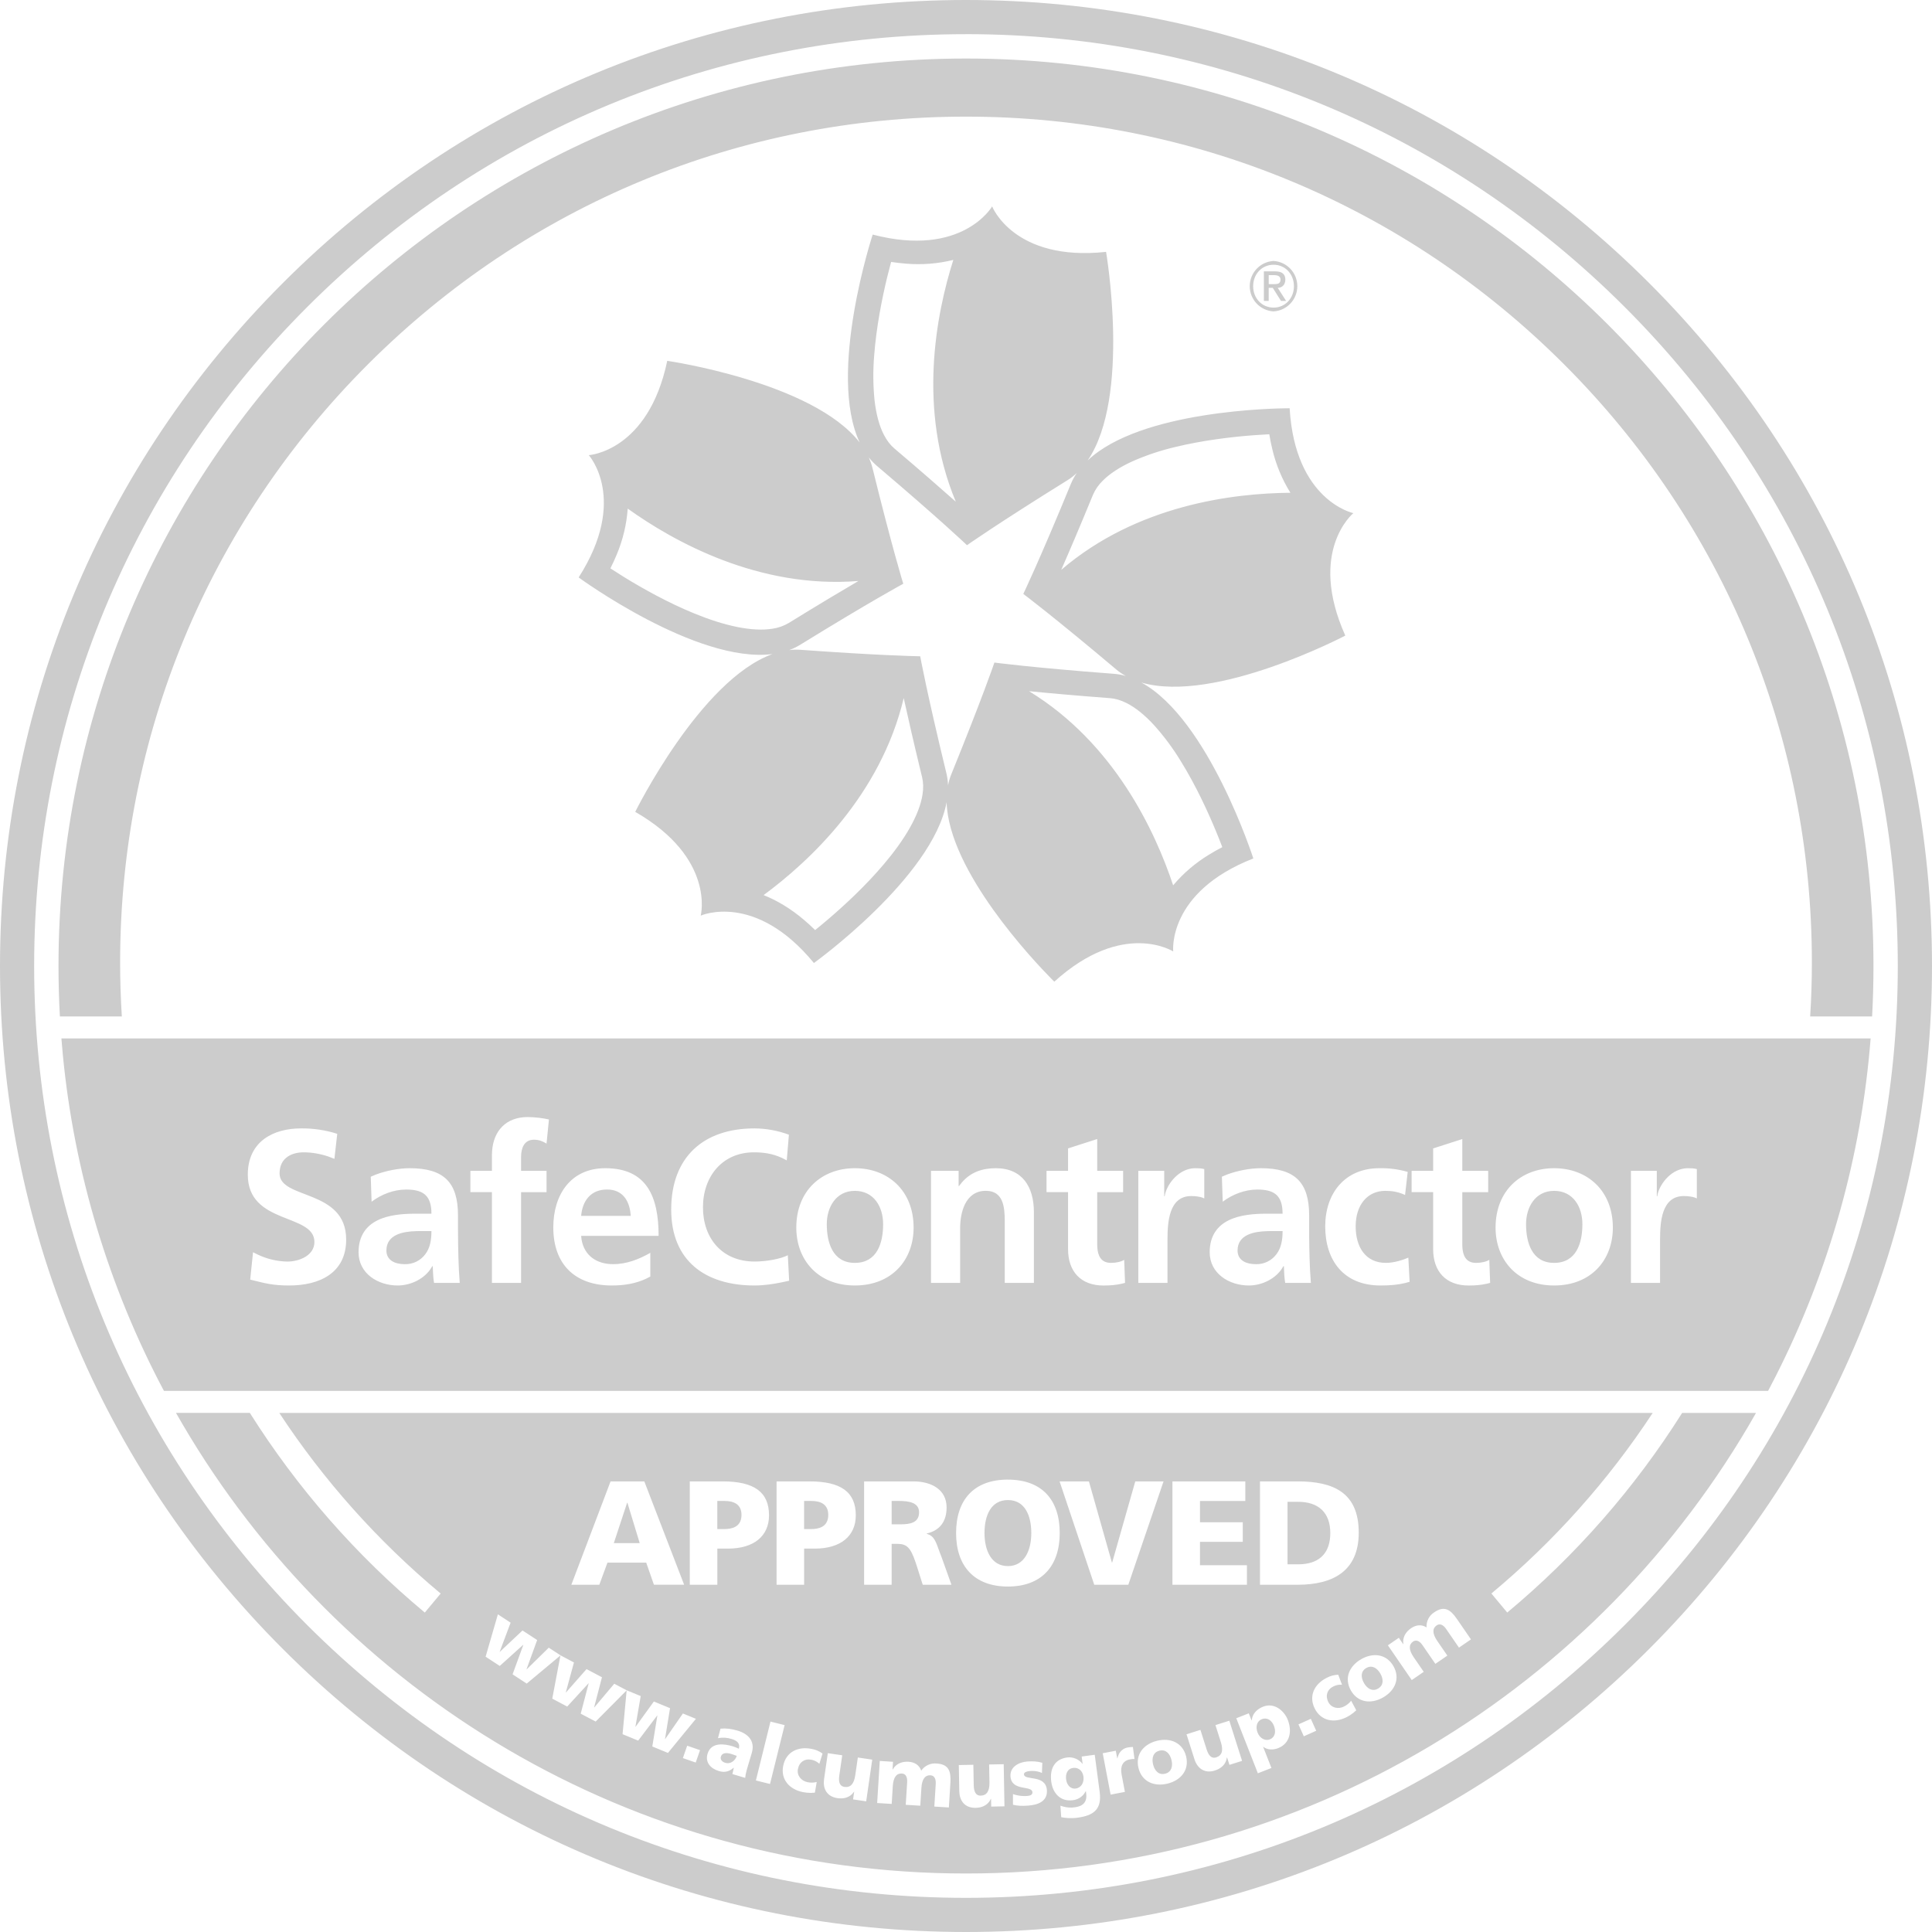
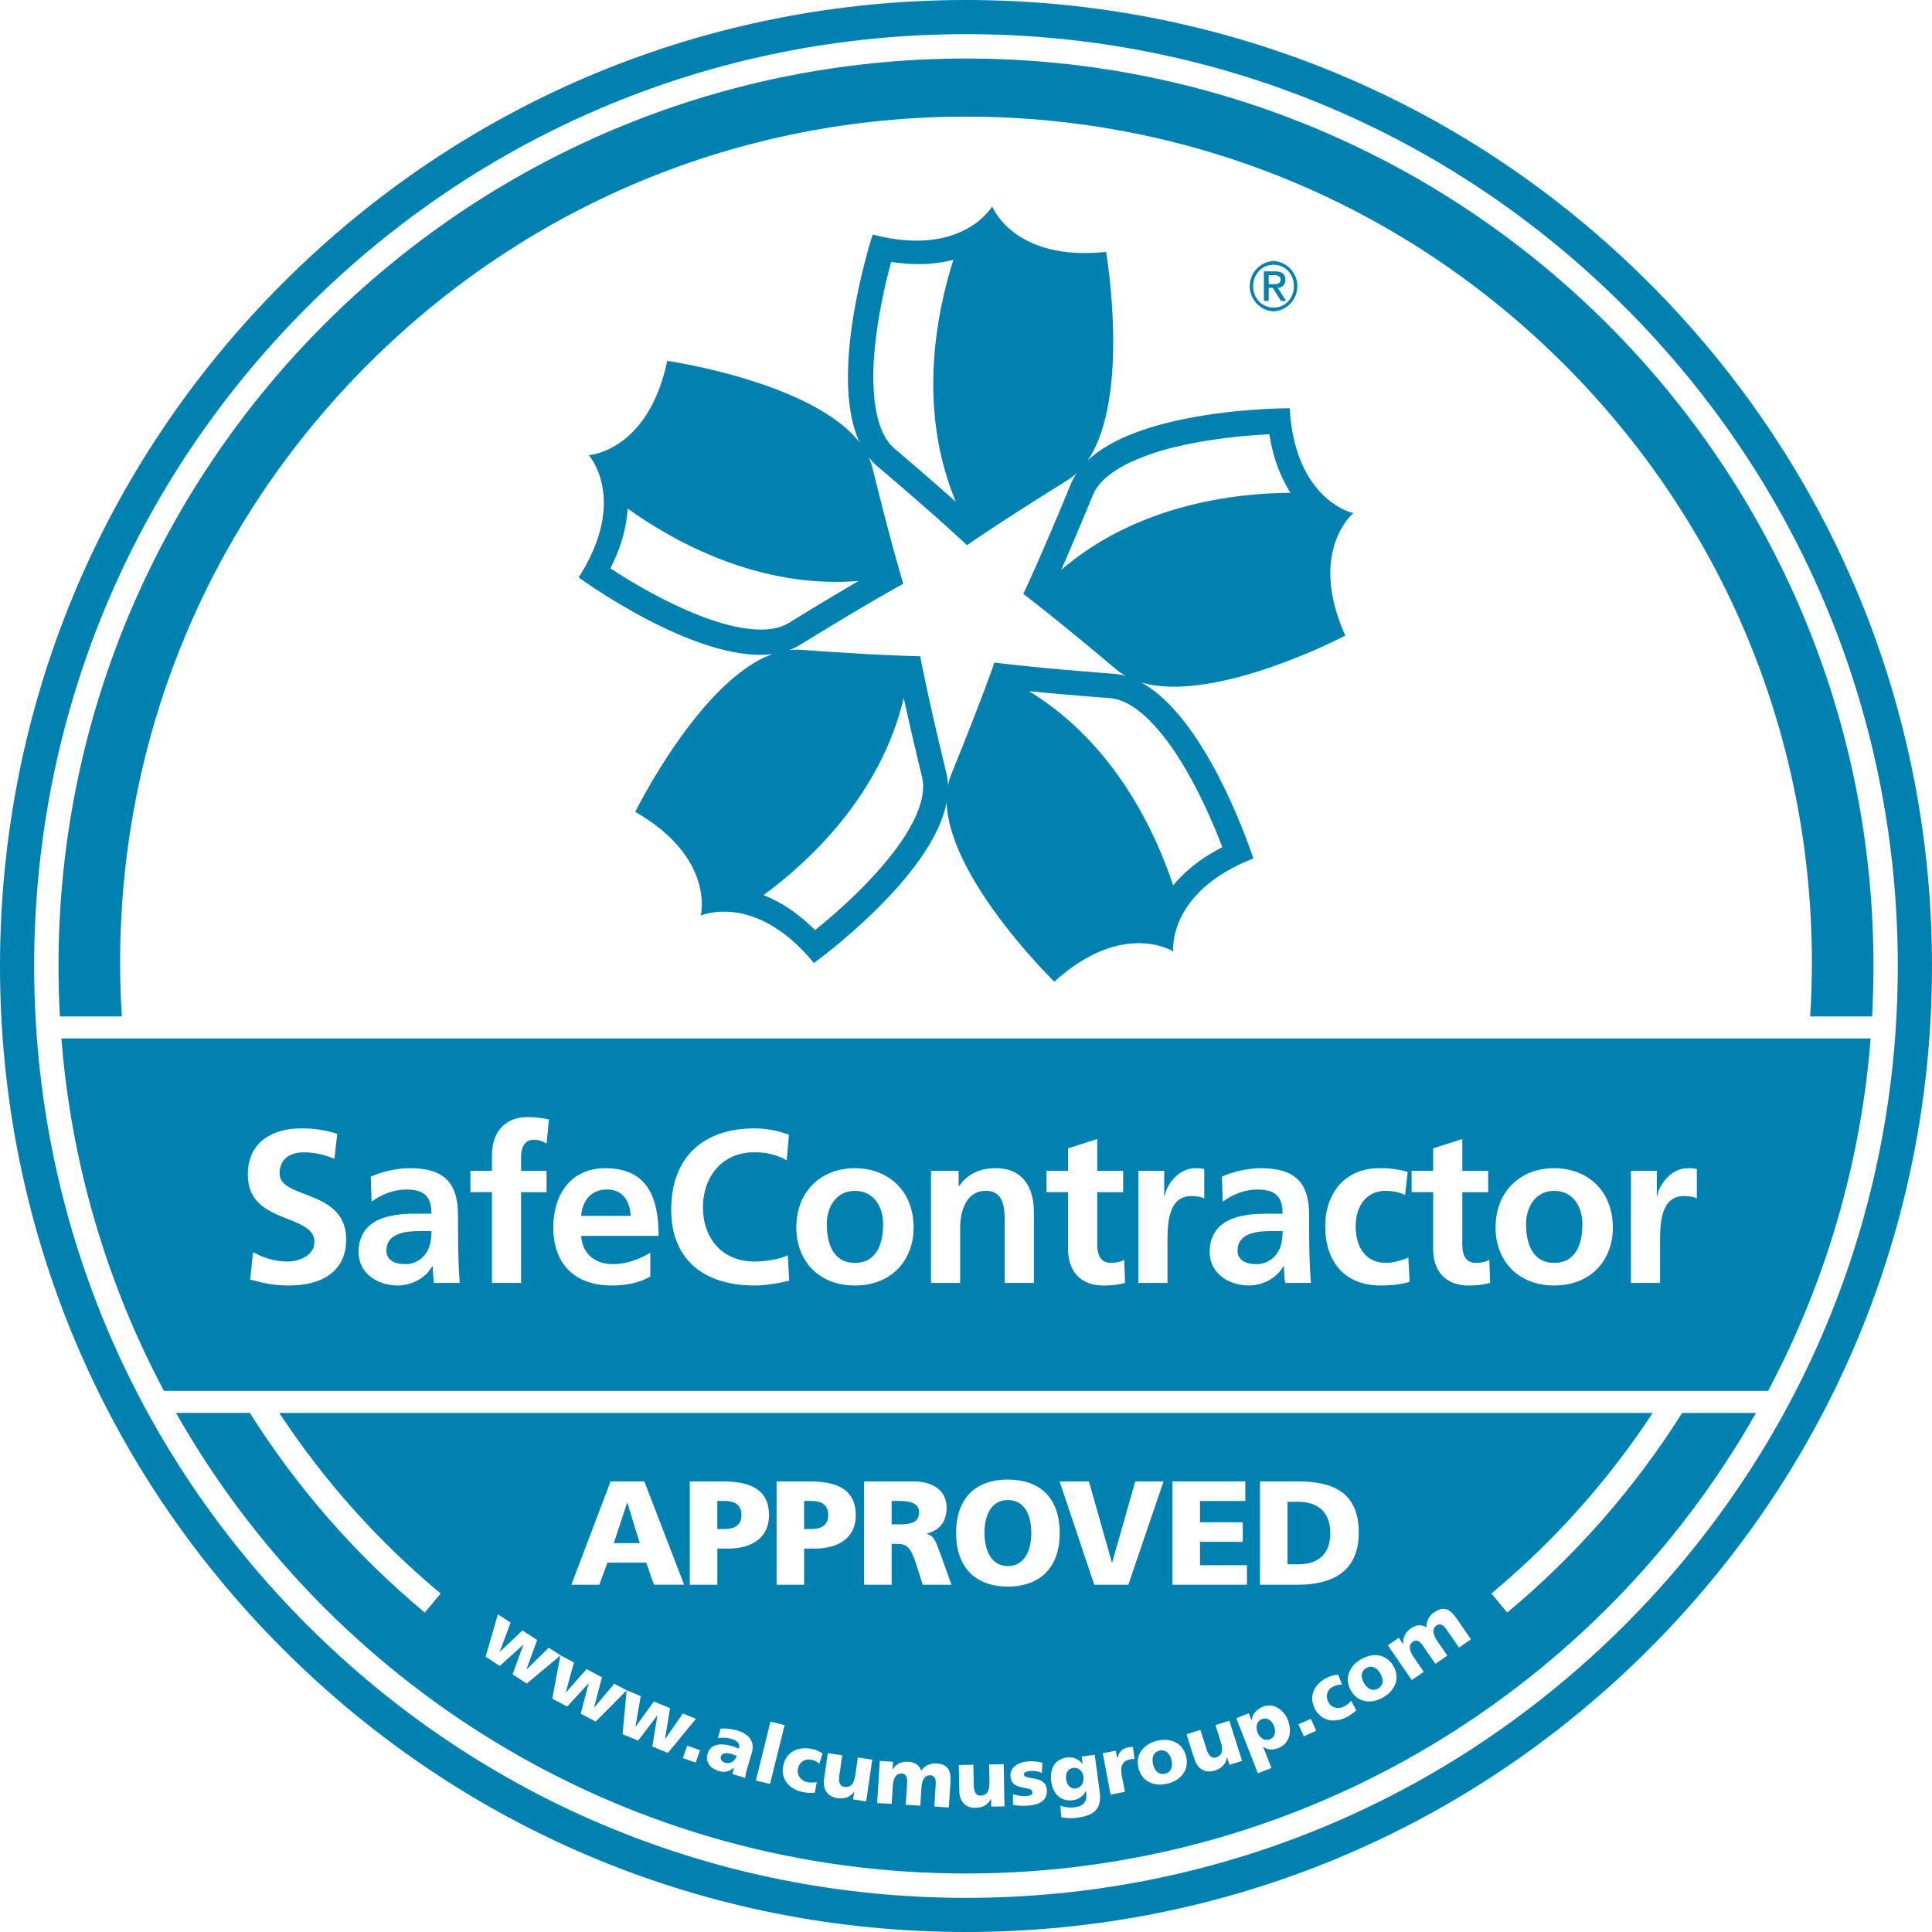
<svg xmlns="http://www.w3.org/2000/svg" width="68" height="68">
-   <path fill="#CCC" d="M34 0c9.082 0 17.62 3.537 24.042 9.959C64.463 16.38 68 24.919 68 33.999c0 9.082-3.537 17.62-9.958 24.042C51.62 64.463 43.082 68 34 68s-17.62-3.537-24.042-9.959C3.537 51.62 0 43.081 0 34c0-9.082 3.537-17.62 9.958-24.041C16.38 3.537 24.918 0 34 0zm0 1.203c-8.76 0-16.996 3.412-23.19 9.606C4.614 17.004 1.202 25.24 1.202 34c0 8.761 3.412 16.997 9.606 23.192 6.195 6.194 14.43 9.606 23.191 9.606 8.76 0 16.996-3.412 23.19-9.606 6.195-6.195 9.607-14.43 9.607-23.191 0-8.76-3.412-16.996-9.606-23.19C50.996 4.614 42.76 1.202 34 1.202zM8.794 49.73a29.87 29.87 0 006.158 7.027l.558-.67c-2.224-1.853-4.13-3.999-5.68-6.357h48.34a29 29 0 01-5.678 6.356l.558.67a29.865 29.865 0 006.156-7.026h2.6C56.318 59.409 45.922 65.941 34 65.941c-11.76 0-22.037-6.357-27.58-15.821l-.226-.391h2.6zm29.737 12.032l-.46.062.035.265a.594.594 0 00-.545-.232c-.457.061-.619.416-.56.853.057.435.35.706.753.652a.578.578 0 00.406-.23l.054-.087h.006l.01.078c.039.288-.1.448-.394.487a.976.976 0 01-.416-.026l-.097-.03.028.405c.124.026.331.05.574.018.55-.074.82-.28.791-.793l-.012-.124-.173-1.298zm-3.204.332l-.513.01.012.626c.006.319-.1.466-.31.47-.123.002-.213-.068-.238-.273l-.006-.096-.013-.717-.512.01.017.925c.006.307.173.589.578.581.2-.004.377-.076.486-.232l.048-.085h.006l.005.273.467-.009-.027-1.483zm-4.362-.114l-.092 1.48.512.032.038-.625c.02-.319.137-.457.32-.445.123.007.18.103.186.236v.069l-.05.796.512.032.039-.626c.02-.318.137-.456.318-.445.125.007.18.103.187.236v.07l-.05.795.512.032.054-.872c.025-.401-.057-.649-.483-.675a.587.587 0 00-.544.251c-.067-.198-.235-.3-.445-.313-.2-.012-.383.046-.504.193l-.055.08h-.006l.017-.272-.466-.03zm5.327.013l-.132.005c-.295.023-.62.187-.594.528.04.533.753.303.772.552.008.102-.093.127-.198.135a1.24 1.24 0 01-.385-.036l-.102-.03v.374c.153.037.311.048.541.03.335-.024.682-.15.653-.545-.043-.562-.79-.323-.807-.553-.006-.082.117-.112.228-.12a.905.905 0 01.312.033l.093.036.013-.358a1.163 1.163 0 00-.26-.047l-.134-.004zm-7.156-.287l-.132.916c-.045.304.075.61.475.667.198.029.386-.014.518-.15l.062-.076h.005l-.039.27.462.068.213-1.468-.507-.074-.09.62c-.045.316-.173.444-.382.414-.12-.018-.199-.102-.19-.307l.01-.096.103-.71-.508-.074zm10.74-.218a1.08 1.08 0 00-.175.016.434.434 0 00-.347.301l-.026.083h-.005l-.051-.268-.46.088.278 1.457.503-.096-.117-.615c-.054-.285.045-.48.28-.526.04-.007.077-.015.116-.017l.058.001-.055-.424zm-12.309.656c-.098.48.21.834.69.932.09.019.188.028.284.028l.14-.008.065-.376a.7.7 0 01-.327.006c-.218-.045-.382-.235-.334-.467.051-.251.25-.367.467-.323a.58.58 0 01.225.093l.062.05.112-.36a.917.917 0 00-.383-.163c-.48-.098-.902.106-1 .588zm10.567.386c.03.226-.093.397-.274.422-.152.02-.305-.092-.336-.32-.027-.2.05-.38.239-.406.229-.03.35.14.37.304zm2.59-1.26c-.476.117-.77.482-.653.96.117.476.547.664 1.023.547.475-.117.77-.482.653-.958-.118-.478-.548-.666-1.024-.549zm-13.606-.676l-.513 2.073.497.123.514-2.072-.498-.124zm-1.611.243l-.147.006-.09.335a.962.962 0 01.484.03c.177.052.306.147.251.342a1.49 1.49 0 00-.223-.088c-.262-.078-.75-.167-.879.267-.092.308.118.522.399.606.168.05.307.032.444-.059l.082-.063-.023.113-.027.115.45.135c.008-.08.023-.156.042-.231l.031-.113.158-.53c.13-.433-.138-.682-.501-.79a1.802 1.802 0 00-.304-.065l-.147-.01zm15.725 1.108c.053.213.006.427-.224.484-.23.056-.37-.112-.423-.325-.053-.216-.005-.43.224-.486.23-.056.37.112.423.327zm3.229-1.877c-.187.073-.336.206-.387.387l-.017.095-.006.003-.098-.25-.44.173.76 1.938.477-.187-.294-.75c.16.126.364.117.53.052.412-.161.499-.587.34-.996-.132-.334-.484-.615-.865-.465zm-1.193.495l-.488.155.189.597c.097.304.037.475-.164.539-.116.037-.223-.005-.304-.194l-.033-.09-.217-.684-.489.155.28.882c.093.293.334.515.719.393.19-.06.34-.18.4-.361l.022-.096.006-.002.083.26.445-.14-.449-1.414zm-17.542 1.167c.074.022.143.049.205.07-.05.167-.218.301-.403.246-.115-.035-.185-.118-.156-.216.04-.136.187-.15.354-.1zm-1.539-.287l-.152.436.452.157.152-.436-.452-.157zm-6.663-4.624l-.432 1.491.498.326.824-.744.005.004-.378 1.035.498.326 1.186-.99-.287 1.52.526.278.75-.818.005.003-.28 1.066.527.277 1.09-1.098-.144 1.543.55.226.67-.885.005.003-.178 1.088.55.227.985-1.2-.458-.188-.623.898-.006-.002.176-1.083-.569-.235-.644.89-.005-.002.186-1.079-.495-.204-.436-.23-.704.835-.005-.003.276-1.06-.543-.287-.725.824-.005-.003.287-1.055-.471-.25-.415-.27-.78.765-.004-.003.375-1.031-.515-.337-.8.753-.004-.003.385-1.024-.448-.294zm27.312 3.918c.087.22.037.414-.143.484-.16.063-.351-.036-.43-.238-.081-.206-.025-.406.15-.475.186-.072.351.046.423.23zm1.301-.24l-.436.195.189.42.436-.195-.189-.42zm.964-1.552a.92.92 0 00-.402.107c-.438.218-.645.639-.426 1.08.218.438.679.527 1.117.309.082-.04.166-.093.241-.153l.105-.092-.18-.336a.704.704 0 01-.254.205c-.199.1-.446.05-.551-.161-.114-.23-.03-.444.17-.542a.579.579 0 01.234-.066l.08.001-.134-.352zm.81-.548c-.426.243-.608.676-.364 1.103.243.425.709.487 1.134.244.425-.243.607-.675.364-1.1-.244-.428-.71-.49-1.135-.247zm.674.51c.11.19.123.408-.083.526-.205.117-.386-.005-.495-.196-.11-.192-.124-.411.081-.528.205-.118.387.005.497.197zm1.897-2.16a.588.588 0 00-.273.533c-.175-.115-.37-.091-.544.028-.165.113-.273.272-.278.462l.006.098-.004.003-.155-.226-.385.265.84 1.223.422-.29-.354-.516c-.18-.263-.174-.444-.024-.548.103-.07.206-.03.293.071l.042.055.452.657.422-.29-.355-.516c-.18-.263-.173-.444-.023-.547.103-.07.205-.03.293.07l.042.055.452.657.422-.29-.495-.72c-.227-.331-.444-.476-.796-.234zm-15.007-4.67c-1.199 0-1.824.715-1.824 1.882 0 1.157.635 1.882 1.824 1.882 1.188 0 1.824-.725 1.824-1.882 0-1.167-.625-1.881-1.824-1.881zm-3.331.063h-1.73v3.638h.969v-1.439h.203c.332 0 .464.134.638.646l.045.136.208.657h1.011l-.354-.99c-.162-.394-.196-.656-.422-.768l-.094-.035v-.01c.47-.11.699-.433.699-.918 0-.625-.527-.917-1.173-.917zm13.527 0h-1.324v3.638h1.324c1.24 0 2.152-.475 2.152-1.835 0-1.407-.886-1.803-2.152-1.803zm-1.84 0h-2.565v3.638h2.622v-.688h-1.652v-.823h1.506v-.688h-1.506v-.75h1.595v-.689zm-5.505 0h-1.032l1.22 3.638h1.199l1.24-3.638h-.995l-.813 2.856h-.01l-.809-2.856zm-9.836 0h-1.157v3.638h.97v-1.272h.374c.907 0 1.444-.438 1.444-1.172 0-.819-.521-1.194-1.631-1.194zm-3.055 0h-1.157v3.638h.97v-1.272h.375c.907 0 1.444-.438 1.444-1.172 0-.819-.522-1.194-1.632-1.194zm-2.758 0H21.49l-1.38 3.638h.984L21.38 55h1.365l.271.777h1.063l-1.402-3.638zm12.798.657c.589 0 .823.531.823 1.162 0 .6-.234 1.162-.823 1.162-.59 0-.824-.563-.824-1.162 0-.63.235-1.162.824-1.162zm10.217.062c.709 0 1.13.375 1.13 1.1 0 .676-.353 1.048-.99 1.095l-.14.005h-.375v-2.2h.375zm-23.609.032l.433 1.422h-.912l.469-1.422h.01zm6.47-.063c.333 0 .599.12.599.49 0 .346-.22.476-.51.497l-.09.003h-.25v-.99h.25zm-3.055 0c.333 0 .6.12.6.49 0 .346-.22.476-.511.497l-.09.003h-.25v-.99h.25zm6.14 0c.37 0 .71.063.71.401 0 .378-.334.418-.63.422h-.335v-.823h.255zM65.84 36.55a31.74 31.74 0 01-3.342 11.89l-.267.515H5.77a31.734 31.734 0 01-3.556-11.799l-.053-.606h63.68zm-27.222 3.54l-1.026.33v.789h-.758v.75h.758v2.007c0 .781.444 1.28 1.248 1.28.245 0 .446-.02.627-.06l.131-.033-.03-.811c-.107.068-.284.107-.467.107-.355 0-.464-.26-.48-.56l-.003-.091v-1.838h.912v-.751h-.912V40.09zm9.932 1.027c-1.233 0-1.907.904-1.907 2.045 0 1.202.651 2.083 1.946 2.083.35 0 .622-.026.875-.089l.15-.041-.045-.85c-.176.076-.498.184-.789.184-.72 0-1.065-.56-1.065-1.287 0-.743.406-1.248 1.042-1.248.262 0 .444.042.603.105l.094.04.092-.812a3.348 3.348 0 00-.996-.13zm2.918-1.026l-1.026.33v.788h-.758v.75h.758v2.007c0 .781.444 1.28 1.248 1.28.245 0 .446-.02.626-.06l.132-.033-.03-.811c-.108.068-.284.107-.468.107-.355 0-.463-.26-.48-.56l-.002-.091v-1.838h.911v-.751h-.911V40.09zm-7.091 1.026c-.374 0-.822.085-1.193.224l-.178.075.03.88c.345-.26.782-.428 1.218-.428.562 0 .847.185.884.72l.005.13h-.567c-.429 0-.934.038-1.325.23-.39.19-.674.536-.674 1.126 0 .75.682 1.171 1.379 1.171.42 0 .878-.198 1.138-.556l.08-.125h.015c.006.098.007.284.027.46l.019.13h.903a17.433 17.433 0 01-.046-.881c-.006-.233-.012-.471-.014-.76v-.734c0-1.164-.499-1.662-1.701-1.662zm-33.786-1.401c-.942 0-1.869.436-1.869 1.63 0 1.77 2.344 1.349 2.344 2.367 0 .483-.544.69-.95.69a2.51 2.51 0 01-1.05-.249l-.16-.08-.1.964c.529.13.789.207 1.371.207 1.08 0 2.007-.444 2.007-1.616 0-1.792-2.344-1.401-2.344-2.328 0-.582.475-.743.843-.743.3 0 .6.054.88.15l.207.08.1-.881a4.03 4.03 0 00-1.28-.191zm3.829 1.401c-.375 0-.822.085-1.193.224l-.178.075.03.88c.345-.26.781-.428 1.218-.428.562 0 .846.185.884.72l.004.13h-.567c-.428 0-.934.038-1.324.23-.39.19-.674.536-.674 1.126 0 .75.681 1.171 1.378 1.171.42 0 .879-.198 1.139-.556l.08-.125h.014c.007.098.008.284.028.46l.018.13h.904a17.435 17.435 0 01-.046-.881c-.007-.291-.015-.59-.015-.988v-.506c0-1.164-.498-1.662-1.7-1.662zm6.884 0c-1.225 0-1.83.942-1.83 2.083 0 1.294.758 2.045 2.06 2.045.472 0 .855-.078 1.191-.231l.164-.083v-.835c-.383.215-.811.398-1.31.398-.59 0-1.015-.31-1.11-.863l-.015-.132h2.727c0-1.379-.414-2.382-1.877-2.382zm33.395 0c-1.164 0-2.06.789-2.06 2.09 0 1.134.759 2.038 2.06 2.038 1.31 0 2.068-.904 2.068-2.037 0-1.302-.896-2.091-2.068-2.091zm-24.612 0c-1.164 0-2.06.789-2.06 2.09 0 1.134.758 2.038 2.06 2.038 1.31 0 2.069-.904 2.069-2.037 0-1.302-.897-2.091-2.069-2.091zm-3.53-1.401c-1.815 0-2.933 1.026-2.933 2.856 0 1.808 1.203 2.673 2.934 2.673.324 0 .659-.049.98-.116l.237-.052-.046-.897c-.252.13-.75.222-1.171.222-1.142 0-1.816-.82-1.816-1.907 0-1.095.69-1.937 1.792-1.937.329 0 .646.04.985.195l.172.088.076-.903a3.534 3.534 0 00-1.21-.222zm-7.987-.399c-.76 0-1.199.485-1.25 1.195l-.006.146v.551h-.758v.75h.758v3.194h1.026V41.96h.897v-.751h-.897v-.49c0-.306.108-.605.452-.605.178 0 .297.054.384.103l.06.035.085-.85c-.2-.046-.49-.085-.75-.085zm23.502 1.8c-.569 0-.973.535-1.064.906l-.016.082h-.015v-.896h-.912v3.944h1.027v-1.54c.002-.58.044-1.516.835-1.516.146 0 .294.02.394.055l.065.03v-1.034c-.107-.03-.214-.03-.314-.03zm17.337 0c-.569 0-.973.535-1.065.906l-.015.082h-.015v-.896h-.911v3.944h1.026v-1.54c.002-.58.044-1.516.835-1.516.147 0 .294.02.394.055l.065.03v-1.034c-.107-.03-.215-.03-.314-.03zm-24.36 0c-.482 0-.884.143-1.194.5l-.1.128h-.015v-.536h-.972v3.944h1.026v-1.93c0-.505.16-1.31.904-1.31.617 0 .662.573.666 1.042v2.198h1.026v-2.489c0-.888-.406-1.547-1.34-1.547zm-19.864 2.213c0 .307-.045.59-.214.812a.87.87 0 01-.72.353c-.367 0-.651-.146-.651-.483 0-.564.594-.669 1.047-.68l.094-.002h.444zm29.958 0c0 .307-.046.59-.215.812a.87.87 0 01-.72.353c-.367 0-.65-.146-.65-.483 0-.564.593-.669 1.046-.68l.095-.002h.444zm9.556-1.416c.674 0 .996.566.996 1.171 0 .66-.206 1.364-.996 1.364-.78 0-.987-.713-.987-1.364 0-.59.321-1.171.987-1.171zm-24.612 0c.674 0 .996.566.996 1.171 0 .66-.207 1.364-.996 1.364-.78 0-.987-.713-.987-1.364 0-.59.321-1.171.987-1.171zm-8.722-.047c.534 0 .77.37.825.822l.01.105h-1.746c.046-.528.337-.927.911-.927zM34 2.06c17.64 0 31.94 14.3 31.94 31.94 0 .596-.016 1.188-.048 1.775h-2.18c.04-.63.06-1.262.06-1.898 0-7.952-3.097-15.428-8.72-21.052-5.623-5.623-13.1-8.72-21.052-8.72s-15.429 3.097-21.052 8.72c-5.623 5.624-8.72 13.1-8.72 21.052 0 .636.02 1.269.06 1.898h-2.18A32.494 32.494 0 012.059 34C2.06 16.36 16.36 2.06 34 2.06zm.92 5.205s.764 1.95 4.01 1.6c0 0 .878 5.11-.647 7.34 1.865-1.767 6.62-1.834 7.073-1.836h.035c.192 3.26 2.242 3.692 2.242 3.692s-1.618 1.33-.283 4.31c0 0-4.584 2.41-7.177 1.652 2.369 1.294 3.94 6.192 3.94 6.192-3.041 1.19-2.82 3.273-2.82 3.273s-1.764-1.128-4.185 1.063l-.11-.109c-.613-.623-3.61-3.784-3.68-6.207-.496 2.653-4.671 5.66-4.671 5.66-2.072-2.523-3.984-1.668-3.984-1.668s.527-2.027-2.305-3.652c0 0 2.289-4.64 4.83-5.554-2.676.34-6.821-2.697-6.821-2.697 1.76-2.75.356-4.304.356-4.304s2.091-.125 2.762-3.32c0 0 5.12.742 6.774 2.877-1.15-2.442.457-7.321.457-7.321 3.159.824 4.204-.991 4.204-.991zm-3.112 17.305c-.814 3.42-3.323 5.749-4.932 6.935.455.18.937.46 1.42.87.131.11.262.23.393.36.128-.102.271-.22.427-.353.591-.502 1.348-1.202 1.99-1.962.357-.42.677-.859.916-1.282.24-.423.395-.828.447-1.171.036-.23.03-.429-.014-.61-.291-1.196-.501-2.119-.647-2.787zm4.41-.243c3.003 1.832 4.442 4.937 5.073 6.833a5.142 5.142 0 011.266-1.081c.145-.09.3-.178.464-.262a18.44 18.44 0 00-.204-.515c-.295-.718-.726-1.655-1.25-2.5a8.506 8.506 0 00-.937-1.267c-.328-.36-.665-.632-.975-.788-.207-.104-.4-.16-.585-.174-1.228-.093-2.17-.178-2.851-.246zm-5.645-8.234l.01.015c.052.119.095.24.126.366.697 2.829 1.083 4.072 1.083 4.072s-1.147.618-3.626 2.147a2.177 2.177 0 01-.389.188c.134-.017.27-.02.404-.01 2.605.189 3.92.222 4.165.227h.042s.233 1.282.921 4.113c.034.141.054.286.06.432.023-.135.062-.265.114-.392C34.58 24.552 35 23.32 35 23.32s1.29.174 4.195.395c.145.01.288.037.43.077a1.999 1.999 0 01-.338-.23c-2.227-1.878-3.27-2.658-3.27-2.658s.565-1.173 1.672-3.867a2.18 2.18 0 01.208-.388c-.099.096-.207.18-.324.252-2.475 1.538-3.538 2.288-3.538 2.288s-.941-.9-3.162-2.784a2.178 2.178 0 01-.3-.313zm-8.479 1.809a5.123 5.123 0 01-.388 1.619c-.065.158-.139.32-.222.484.137.09.295.19.468.298.66.407 1.56.911 2.481 1.287.51.21 1.026.378 1.502.475.476.098.91.12 1.252.064a1.56 1.56 0 00.576-.203c1.048-.647 1.86-1.131 2.451-1.477-3.505.282-6.495-1.384-8.12-2.547zm22.581-2.618c-.164.008-.35.02-.553.035-.774.058-1.798.18-2.765.416a8.543 8.543 0 00-1.494.5c-.442.2-.806.437-1.05.684a1.55 1.55 0 00-.346.502c-.468 1.14-.84 2.009-1.115 2.636 2.67-2.29 6.068-2.698 8.066-2.713a5.14 5.14 0 01-.638-1.538 6.565 6.565 0 01-.105-.522zM33.554 9.148a5.122 5.122 0 01-1.66.132 6.9 6.9 0 01-.53-.061c-.043.158-.09.339-.138.536-.183.755-.384 1.766-.458 2.759a8.602 8.602 0 00.013 1.575c.055.483.167.902.327 1.21.106.207.228.364.37.485.94.797 1.65 1.42 2.163 1.874-1.353-3.246-.692-6.604-.087-8.51zm11.27.037a.889.889 0 010 1.775.889.889 0 010-1.775zm.003.133c-.413 0-.72.33-.72.755s.307.754.72.754c.408 0 .715-.33.715-.754 0-.426-.307-.755-.715-.755zm.056.233c.239 0 .357.096.357.293 0 .167-.106.287-.268.287l.295.46h-.18l-.29-.46h-.143v.46h-.17v-1.04h.4zm-.027.133h-.201V10h.201c.13 0 .214-.027.214-.162 0-.118-.106-.153-.214-.153z" />
+   <path fill="#0181AF" d="M34 0c9.082 0 17.62 3.537 24.042 9.959C64.463 16.38 68 24.919 68 33.999c0 9.082-3.537 17.62-9.958 24.042C51.62 64.463 43.082 68 34 68s-17.62-3.537-24.042-9.959C3.537 51.62 0 43.081 0 34c0-9.082 3.537-17.62 9.958-24.041C16.38 3.537 24.918 0 34 0zm0 1.203c-8.76 0-16.996 3.412-23.19 9.606C4.614 17.004 1.202 25.24 1.202 34c0 8.761 3.412 16.997 9.606 23.192 6.195 6.194 14.43 9.606 23.191 9.606 8.76 0 16.996-3.412 23.19-9.606 6.195-6.195 9.607-14.43 9.607-23.191 0-8.76-3.412-16.996-9.606-23.19C50.996 4.614 42.76 1.202 34 1.202zM8.794 49.73a29.87 29.87 0 006.158 7.027l.558-.67c-2.224-1.853-4.13-3.999-5.68-6.357h48.34a29 29 0 01-5.678 6.356l.558.67a29.865 29.865 0 006.156-7.026h2.6C56.318 59.409 45.922 65.941 34 65.941c-11.76 0-22.037-6.357-27.58-15.821l-.226-.391h2.6zm29.737 12.032l-.46.062.035.265a.594.594 0 00-.545-.232c-.457.061-.619.416-.56.853.057.435.35.706.753.652a.578.578 0 00.406-.23l.054-.087h.006l.01.078c.039.288-.1.448-.394.487a.976.976 0 01-.416-.026l-.097-.03.028.405c.124.026.331.05.574.018.55-.074.82-.28.791-.793l-.012-.124-.173-1.298zm-3.204.332l-.513.01.012.626c.006.319-.1.466-.31.47-.123.002-.213-.068-.238-.273l-.006-.096-.013-.717-.512.01.017.925c.006.307.173.589.578.581.2-.004.377-.076.486-.232l.048-.085h.006l.005.273.467-.009-.027-1.483zm-4.362-.114l-.092 1.48.512.032.038-.625c.02-.319.137-.457.32-.445.123.007.18.103.186.236v.069l-.05.796.512.032.039-.626c.02-.318.137-.456.318-.445.125.007.18.103.187.236v.07l-.05.795.512.032.054-.872c.025-.401-.057-.649-.483-.675a.587.587 0 00-.544.251c-.067-.198-.235-.3-.445-.313-.2-.012-.383.046-.504.193l-.055.08h-.006l.017-.272-.466-.03zm5.327.013l-.132.005c-.295.023-.62.187-.594.528.04.533.753.303.772.552.008.102-.093.127-.198.135a1.24 1.24 0 01-.385-.036l-.102-.03v.374c.153.037.311.048.541.03.335-.024.682-.15.653-.545-.043-.562-.79-.323-.807-.553-.006-.082.117-.112.228-.12a.905.905 0 01.312.033l.093.036.013-.358a1.163 1.163 0 00-.26-.047l-.134-.004zm-7.156-.287l-.132.916c-.045.304.075.61.475.667.198.029.386-.014.518-.15l.062-.076h.005l-.039.27.462.068.213-1.468-.507-.074-.09.62c-.045.316-.173.444-.382.414-.12-.018-.199-.102-.19-.307l.01-.096.103-.71-.508-.074zm10.74-.218a1.08 1.08 0 00-.175.016.434.434 0 00-.347.301l-.026.083h-.005l-.051-.268-.46.088.278 1.457.503-.096-.117-.615c-.054-.285.045-.48.28-.526.04-.007.077-.015.116-.017l.058.001-.055-.424zm-12.309.656c-.098.48.21.834.69.932.09.019.188.028.284.028l.14-.008.065-.376a.7.7 0 01-.327.006c-.218-.045-.382-.235-.334-.467.051-.251.25-.367.467-.323a.58.58 0 01.225.093l.062.05.112-.36a.917.917 0 00-.383-.163c-.48-.098-.902.106-1 .588zm10.567.386c.03.226-.093.397-.274.422-.152.02-.305-.092-.336-.32-.027-.2.05-.38.239-.406.229-.03.35.14.37.304zm2.59-1.26c-.476.117-.77.482-.653.96.117.476.547.664 1.023.547.475-.117.77-.482.653-.958-.118-.478-.548-.666-1.024-.549zm-13.606-.676l-.513 2.073.497.123.514-2.072-.498-.124zm-1.611.243l-.147.006-.09.335a.962.962 0 01.484.03c.177.052.306.147.251.342a1.49 1.49 0 00-.223-.088c-.262-.078-.75-.167-.879.267-.092.308.118.522.399.606.168.05.307.032.444-.059l.082-.063-.023.113-.027.115.45.135c.008-.08.023-.156.042-.231l.031-.113.158-.53c.13-.433-.138-.682-.501-.79a1.802 1.802 0 00-.304-.065l-.147-.01zm15.725 1.108c.053.213.006.427-.224.484-.23.056-.37-.112-.423-.325-.053-.216-.005-.43.224-.486.23-.056.37.112.423.327zm3.229-1.877c-.187.073-.336.206-.387.387l-.017.095-.006.003-.098-.25-.44.173.76 1.938.477-.187-.294-.75c.16.126.364.117.53.052.412-.161.499-.587.34-.996-.132-.334-.484-.615-.865-.465zm-1.193.495l-.488.155.189.597c.097.304.037.475-.164.539-.116.037-.223-.005-.304-.194l-.033-.09-.217-.684-.489.155.28.882c.093.293.334.515.719.393.19-.06.34-.18.4-.361l.022-.096.006-.002.083.26.445-.14-.449-1.414zm-17.542 1.167c.074.022.143.049.205.07-.05.167-.218.301-.403.246-.115-.035-.185-.118-.156-.216.04-.136.187-.15.354-.1zm-1.539-.287l-.152.436.452.157.152-.436-.452-.157zm-6.663-4.624l-.432 1.491.498.326.824-.744.005.004-.378 1.035.498.326 1.186-.99-.287 1.52.526.278.75-.818.005.003-.28 1.066.527.277 1.09-1.098-.144 1.543.55.226.67-.885.005.003-.178 1.088.55.227.985-1.2-.458-.188-.623.898-.006-.002.176-1.083-.569-.235-.644.89-.005-.002.186-1.079-.495-.204-.436-.23-.704.835-.005-.003.276-1.06-.543-.287-.725.824-.005-.003.287-1.055-.471-.25-.415-.27-.78.765-.004-.003.375-1.031-.515-.337-.8.753-.004-.003.385-1.024-.448-.294zm27.312 3.918c.087.22.037.414-.143.484-.16.063-.351-.036-.43-.238-.081-.206-.025-.406.15-.475.186-.072.351.046.423.23zm1.301-.24l-.436.195.189.42.436-.195-.189-.42zm.964-1.552a.92.92 0 00-.402.107c-.438.218-.645.639-.426 1.08.218.438.679.527 1.117.309.082-.04.166-.093.241-.153l.105-.092-.18-.336a.704.704 0 01-.254.205c-.199.1-.446.05-.551-.161-.114-.23-.03-.444.17-.542a.579.579 0 01.234-.066l.08.001-.134-.352zm.81-.548c-.426.243-.608.676-.364 1.103.243.425.709.487 1.134.244.425-.243.607-.675.364-1.1-.244-.428-.71-.49-1.135-.247zm.674.51c.11.19.123.408-.083.526-.205.117-.386-.005-.495-.196-.11-.192-.124-.411.081-.528.205-.118.387.005.497.197zm1.897-2.16a.588.588 0 00-.273.533c-.175-.115-.37-.091-.544.028-.165.113-.273.272-.278.462l.006.098-.004.003-.155-.226-.385.265.84 1.223.422-.29-.354-.516c-.18-.263-.174-.444-.024-.548.103-.07.206-.03.293.071l.042.055.452.657.422-.29-.355-.516c-.18-.263-.173-.444-.023-.547.103-.07.205-.03.293.07l.042.055.452.657.422-.29-.495-.72c-.227-.331-.444-.476-.796-.234zm-15.007-4.67c-1.199 0-1.824.715-1.824 1.882 0 1.157.635 1.882 1.824 1.882 1.188 0 1.824-.725 1.824-1.882 0-1.167-.625-1.881-1.824-1.881zm-3.331.063h-1.73v3.638h.969v-1.439h.203c.332 0 .464.134.638.646l.045.136.208.657h1.011l-.354-.99c-.162-.394-.196-.656-.422-.768l-.094-.035v-.01c.47-.11.699-.433.699-.918 0-.625-.527-.917-1.173-.917zm13.527 0h-1.324v3.638h1.324c1.24 0 2.152-.475 2.152-1.835 0-1.407-.886-1.803-2.152-1.803zm-1.84 0h-2.565v3.638h2.622v-.688h-1.652v-.823h1.506v-.688h-1.506v-.75h1.595v-.689zm-5.505 0h-1.032l1.22 3.638h1.199l1.24-3.638h-.995l-.813 2.856h-.01l-.809-2.856zm-9.836 0h-1.157v3.638h.97v-1.272h.374c.907 0 1.444-.438 1.444-1.172 0-.819-.521-1.194-1.631-1.194zm-3.055 0h-1.157v3.638h.97v-1.272h.375c.907 0 1.444-.438 1.444-1.172 0-.819-.522-1.194-1.632-1.194zm-2.758 0H21.49l-1.38 3.638h.984L21.38 55h1.365l.271.777h1.063l-1.402-3.638zm12.798.657c.589 0 .823.531.823 1.162 0 .6-.234 1.162-.823 1.162-.59 0-.824-.563-.824-1.162 0-.63.235-1.162.824-1.162zm10.217.062c.709 0 1.13.375 1.13 1.1 0 .676-.353 1.048-.99 1.095l-.14.005h-.375v-2.2h.375zm-23.609.032l.433 1.422h-.912l.469-1.422h.01zm6.47-.063c.333 0 .599.12.599.49 0 .346-.22.476-.51.497l-.09.003h-.25v-.99h.25zm-3.055 0c.333 0 .6.12.6.49 0 .346-.22.476-.511.497l-.09.003h-.25v-.99h.25zm6.14 0c.37 0 .71.063.71.401 0 .378-.334.418-.63.422h-.335v-.823h.255zM65.84 36.55a31.74 31.74 0 01-3.342 11.89l-.267.515H5.77a31.734 31.734 0 01-3.556-11.799l-.053-.606h63.68zm-27.222 3.54l-1.026.33v.789h-.758v.75h.758v2.007c0 .781.444 1.28 1.248 1.28.245 0 .446-.02.627-.06l.131-.033-.03-.811c-.107.068-.284.107-.467.107-.355 0-.464-.26-.48-.56l-.003-.091v-1.838h.912v-.751h-.912V40.09zm9.932 1.027c-1.233 0-1.907.904-1.907 2.045 0 1.202.651 2.083 1.946 2.083.35 0 .622-.026.875-.089l.15-.041-.045-.85c-.176.076-.498.184-.789.184-.72 0-1.065-.56-1.065-1.287 0-.743.406-1.248 1.042-1.248.262 0 .444.042.603.105l.094.04.092-.812a3.348 3.348 0 00-.996-.13zm2.918-1.026l-1.026.33v.788h-.758v.75h.758v2.007c0 .781.444 1.28 1.248 1.28.245 0 .446-.02.626-.06l.132-.033-.03-.811c-.108.068-.284.107-.468.107-.355 0-.463-.26-.48-.56l-.002-.091v-1.838h.911v-.751h-.911V40.09zm-7.091 1.026c-.374 0-.822.085-1.193.224l-.178.075.03.88c.345-.26.782-.428 1.218-.428.562 0 .847.185.884.72l.005.13h-.567c-.429 0-.934.038-1.325.23-.39.19-.674.536-.674 1.126 0 .75.682 1.171 1.379 1.171.42 0 .878-.198 1.138-.556l.08-.125h.015c.006.098.007.284.027.46l.019.13h.903a17.433 17.433 0 01-.046-.881c-.006-.233-.012-.471-.014-.76v-.734c0-1.164-.499-1.662-1.701-1.662zm-33.786-1.401c-.942 0-1.869.436-1.869 1.63 0 1.77 2.344 1.349 2.344 2.367 0 .483-.544.69-.95.69a2.51 2.51 0 01-1.05-.249l-.16-.08-.1.964c.529.13.789.207 1.371.207 1.08 0 2.007-.444 2.007-1.616 0-1.792-2.344-1.401-2.344-2.328 0-.582.475-.743.843-.743.3 0 .6.054.88.15l.207.08.1-.881a4.03 4.03 0 00-1.28-.191zm3.829 1.401c-.375 0-.822.085-1.193.224l-.178.075.03.88c.345-.26.781-.428 1.218-.428.562 0 .846.185.884.72l.004.13h-.567c-.428 0-.934.038-1.324.23-.39.19-.674.536-.674 1.126 0 .75.681 1.171 1.378 1.171.42 0 .879-.198 1.139-.556l.08-.125h.014c.007.098.008.284.028.46l.018.13h.904a17.435 17.435 0 01-.046-.881c-.007-.291-.015-.59-.015-.988v-.506c0-1.164-.498-1.662-1.7-1.662zm6.884 0c-1.225 0-1.83.942-1.83 2.083 0 1.294.758 2.045 2.06 2.045.472 0 .855-.078 1.191-.231l.164-.083v-.835c-.383.215-.811.398-1.31.398-.59 0-1.015-.31-1.11-.863l-.015-.132h2.727c0-1.379-.414-2.382-1.877-2.382zm33.395 0c-1.164 0-2.06.789-2.06 2.09 0 1.134.759 2.038 2.06 2.038 1.31 0 2.068-.904 2.068-2.037 0-1.302-.896-2.091-2.068-2.091zm-24.612 0c-1.164 0-2.06.789-2.06 2.09 0 1.134.758 2.038 2.06 2.038 1.31 0 2.069-.904 2.069-2.037 0-1.302-.897-2.091-2.069-2.091zm-3.53-1.401c-1.815 0-2.933 1.026-2.933 2.856 0 1.808 1.203 2.673 2.934 2.673.324 0 .659-.049.98-.116l.237-.052-.046-.897c-.252.13-.75.222-1.171.222-1.142 0-1.816-.82-1.816-1.907 0-1.095.69-1.937 1.792-1.937.329 0 .646.04.985.195l.172.088.076-.903a3.534 3.534 0 00-1.21-.222zm-7.987-.399c-.76 0-1.199.485-1.25 1.195l-.006.146v.551h-.758v.75h.758v3.194h1.026V41.96h.897v-.751h-.897v-.49c0-.306.108-.605.452-.605.178 0 .297.054.384.103l.06.035.085-.85c-.2-.046-.49-.085-.75-.085zm23.502 1.8c-.569 0-.973.535-1.064.906l-.016.082h-.015v-.896h-.912v3.944h1.027v-1.54c.002-.58.044-1.516.835-1.516.146 0 .294.02.394.055l.065.03v-1.034c-.107-.03-.214-.03-.314-.03zm17.337 0c-.569 0-.973.535-1.065.906l-.015.082h-.015v-.896h-.911v3.944h1.026v-1.54c.002-.58.044-1.516.835-1.516.147 0 .294.02.394.055l.065.03v-1.034c-.107-.03-.215-.03-.314-.03zm-24.36 0c-.482 0-.884.143-1.194.5l-.1.128h-.015v-.536h-.972v3.944h1.026v-1.93c0-.505.16-1.31.904-1.31.617 0 .662.573.666 1.042v2.198h1.026v-2.489c0-.888-.406-1.547-1.34-1.547zm-19.864 2.213c0 .307-.045.59-.214.812a.87.87 0 01-.72.353c-.367 0-.651-.146-.651-.483 0-.564.594-.669 1.047-.68l.094-.002h.444zm29.958 0c0 .307-.046.59-.215.812a.87.87 0 01-.72.353c-.367 0-.65-.146-.65-.483 0-.564.593-.669 1.046-.68l.095-.002h.444zm9.556-1.416c.674 0 .996.566.996 1.171 0 .66-.206 1.364-.996 1.364-.78 0-.987-.713-.987-1.364 0-.59.321-1.171.987-1.171zm-24.612 0c.674 0 .996.566.996 1.171 0 .66-.207 1.364-.996 1.364-.78 0-.987-.713-.987-1.364 0-.59.321-1.171.987-1.171zm-8.722-.047c.534 0 .77.37.825.822l.01.105h-1.746c.046-.528.337-.927.911-.927zM34 2.06c17.64 0 31.94 14.3 31.94 31.94 0 .596-.016 1.188-.048 1.775h-2.18c.04-.63.06-1.262.06-1.898 0-7.952-3.097-15.428-8.72-21.052-5.623-5.623-13.1-8.72-21.052-8.72s-15.429 3.097-21.052 8.72c-5.623 5.624-8.72 13.1-8.72 21.052 0 .636.02 1.269.06 1.898h-2.18A32.494 32.494 0 012.059 34C2.06 16.36 16.36 2.06 34 2.06zm.92 5.205s.764 1.95 4.01 1.6c0 0 .878 5.11-.647 7.34 1.865-1.767 6.62-1.834 7.073-1.836h.035c.192 3.26 2.242 3.692 2.242 3.692s-1.618 1.33-.283 4.31c0 0-4.584 2.41-7.177 1.652 2.369 1.294 3.94 6.192 3.94 6.192-3.041 1.19-2.82 3.273-2.82 3.273s-1.764-1.128-4.185 1.063l-.11-.109c-.613-.623-3.61-3.784-3.68-6.207-.496 2.653-4.671 5.66-4.671 5.66-2.072-2.523-3.984-1.668-3.984-1.668s.527-2.027-2.305-3.652c0 0 2.289-4.64 4.83-5.554-2.676.34-6.821-2.697-6.821-2.697 1.76-2.75.356-4.304.356-4.304s2.091-.125 2.762-3.32c0 0 5.12.742 6.774 2.877-1.15-2.442.457-7.321.457-7.321 3.159.824 4.204-.991 4.204-.991zm-3.112 17.305c-.814 3.42-3.323 5.749-4.932 6.935.455.18.937.46 1.42.87.131.11.262.23.393.36.128-.102.271-.22.427-.353.591-.502 1.348-1.202 1.99-1.962.357-.42.677-.859.916-1.282.24-.423.395-.828.447-1.171.036-.23.03-.429-.014-.61-.291-1.196-.501-2.119-.647-2.787zm4.41-.243c3.003 1.832 4.442 4.937 5.073 6.833a5.142 5.142 0 011.266-1.081c.145-.09.3-.178.464-.262a18.44 18.44 0 00-.204-.515c-.295-.718-.726-1.655-1.25-2.5a8.506 8.506 0 00-.937-1.267c-.328-.36-.665-.632-.975-.788-.207-.104-.4-.16-.585-.174-1.228-.093-2.17-.178-2.851-.246zm-5.645-8.234l.01.015c.052.119.095.24.126.366.697 2.829 1.083 4.072 1.083 4.072s-1.147.618-3.626 2.147a2.177 2.177 0 01-.389.188c.134-.017.27-.02.404-.01 2.605.189 3.92.222 4.165.227h.042s.233 1.282.921 4.113c.034.141.054.286.06.432.023-.135.062-.265.114-.392C34.58 24.552 35 23.32 35 23.32s1.29.174 4.195.395c.145.01.288.037.43.077a1.999 1.999 0 01-.338-.23c-2.227-1.878-3.27-2.658-3.27-2.658s.565-1.173 1.672-3.867a2.18 2.18 0 01.208-.388c-.099.096-.207.18-.324.252-2.475 1.538-3.538 2.288-3.538 2.288s-.941-.9-3.162-2.784a2.178 2.178 0 01-.3-.313zm-8.479 1.809a5.123 5.123 0 01-.388 1.619c-.065.158-.139.32-.222.484.137.09.295.19.468.298.66.407 1.56.911 2.481 1.287.51.21 1.026.378 1.502.475.476.098.91.12 1.252.064a1.56 1.56 0 00.576-.203c1.048-.647 1.86-1.131 2.451-1.477-3.505.282-6.495-1.384-8.12-2.547zm22.581-2.618c-.164.008-.35.02-.553.035-.774.058-1.798.18-2.765.416a8.543 8.543 0 00-1.494.5c-.442.2-.806.437-1.05.684a1.55 1.55 0 00-.346.502c-.468 1.14-.84 2.009-1.115 2.636 2.67-2.29 6.068-2.698 8.066-2.713a5.14 5.14 0 01-.638-1.538 6.565 6.565 0 01-.105-.522zM33.554 9.148a5.122 5.122 0 01-1.66.132 6.9 6.9 0 01-.53-.061c-.043.158-.09.339-.138.536-.183.755-.384 1.766-.458 2.759a8.602 8.602 0 00.013 1.575c.055.483.167.902.327 1.21.106.207.228.364.37.485.94.797 1.65 1.42 2.163 1.874-1.353-3.246-.692-6.604-.087-8.51zm11.27.037a.889.889 0 010 1.775.889.889 0 010-1.775zm.003.133c-.413 0-.72.33-.72.755s.307.754.72.754c.408 0 .715-.33.715-.754 0-.426-.307-.755-.715-.755zm.056.233c.239 0 .357.096.357.293 0 .167-.106.287-.268.287l.295.46h-.18l-.29-.46h-.143v.46h-.17v-1.04h.4zm-.027.133h-.201V10h.201c.13 0 .214-.027.214-.162 0-.118-.106-.153-.214-.153z" />
</svg>
